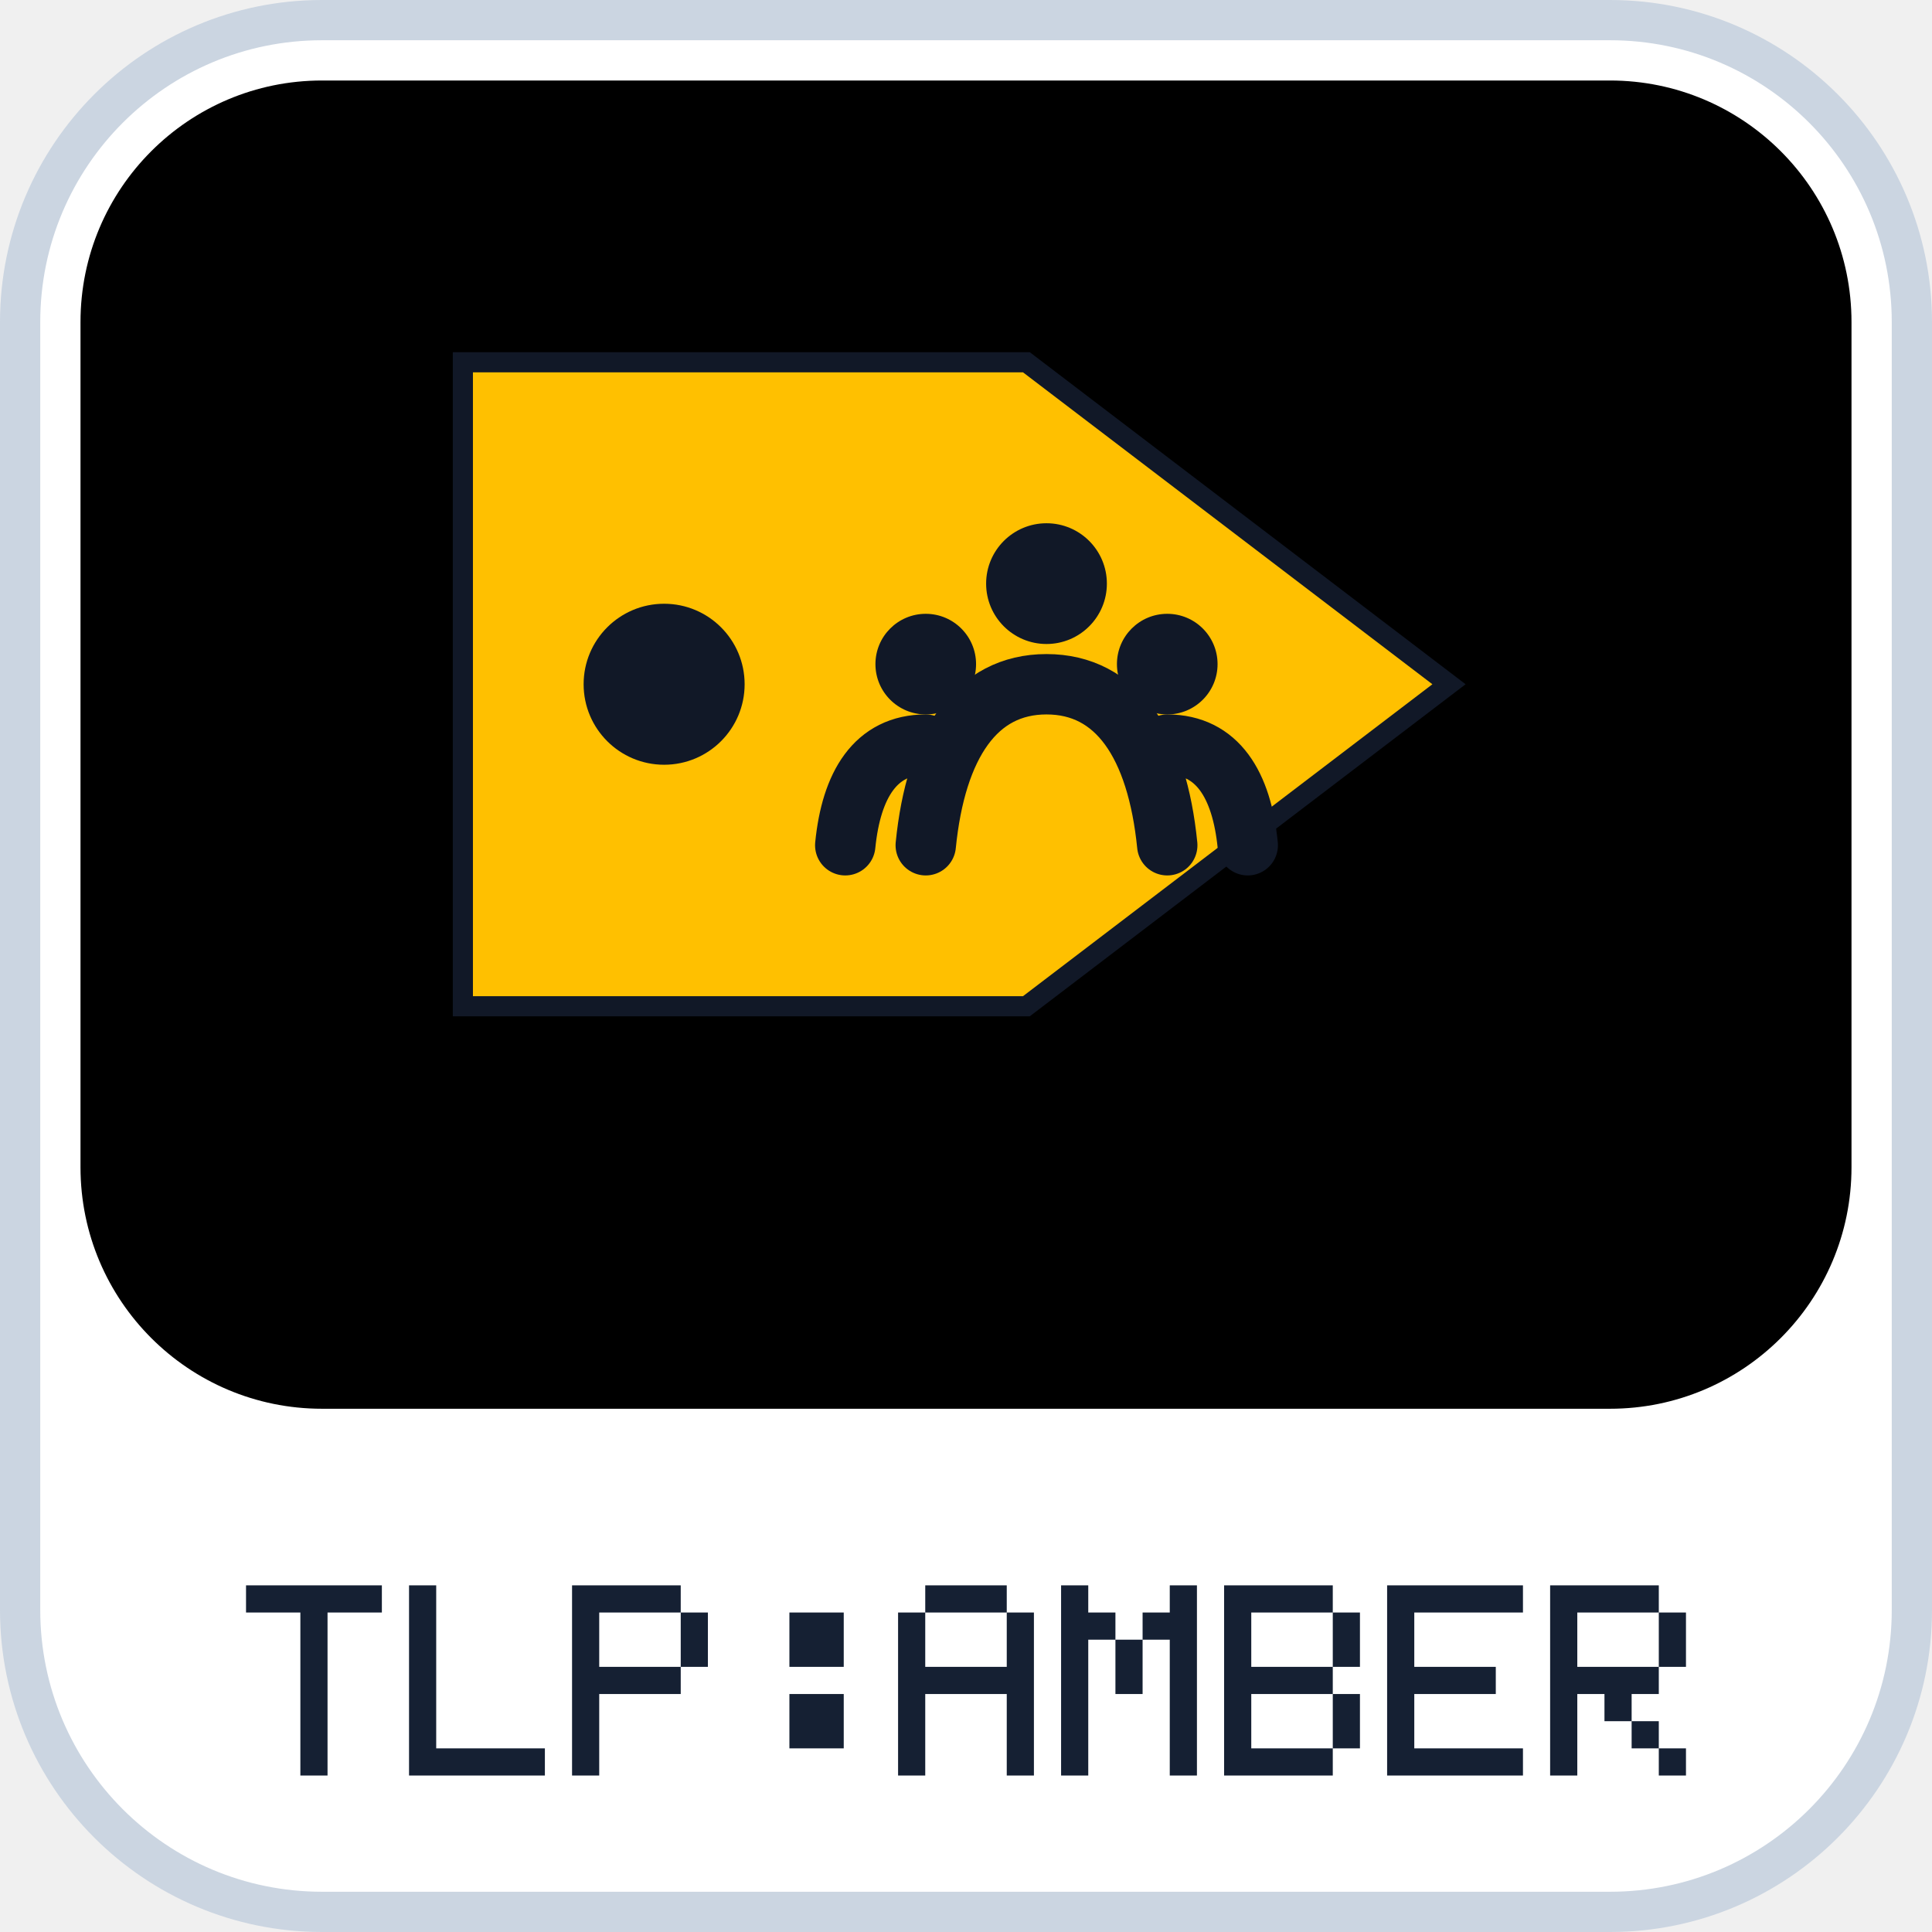
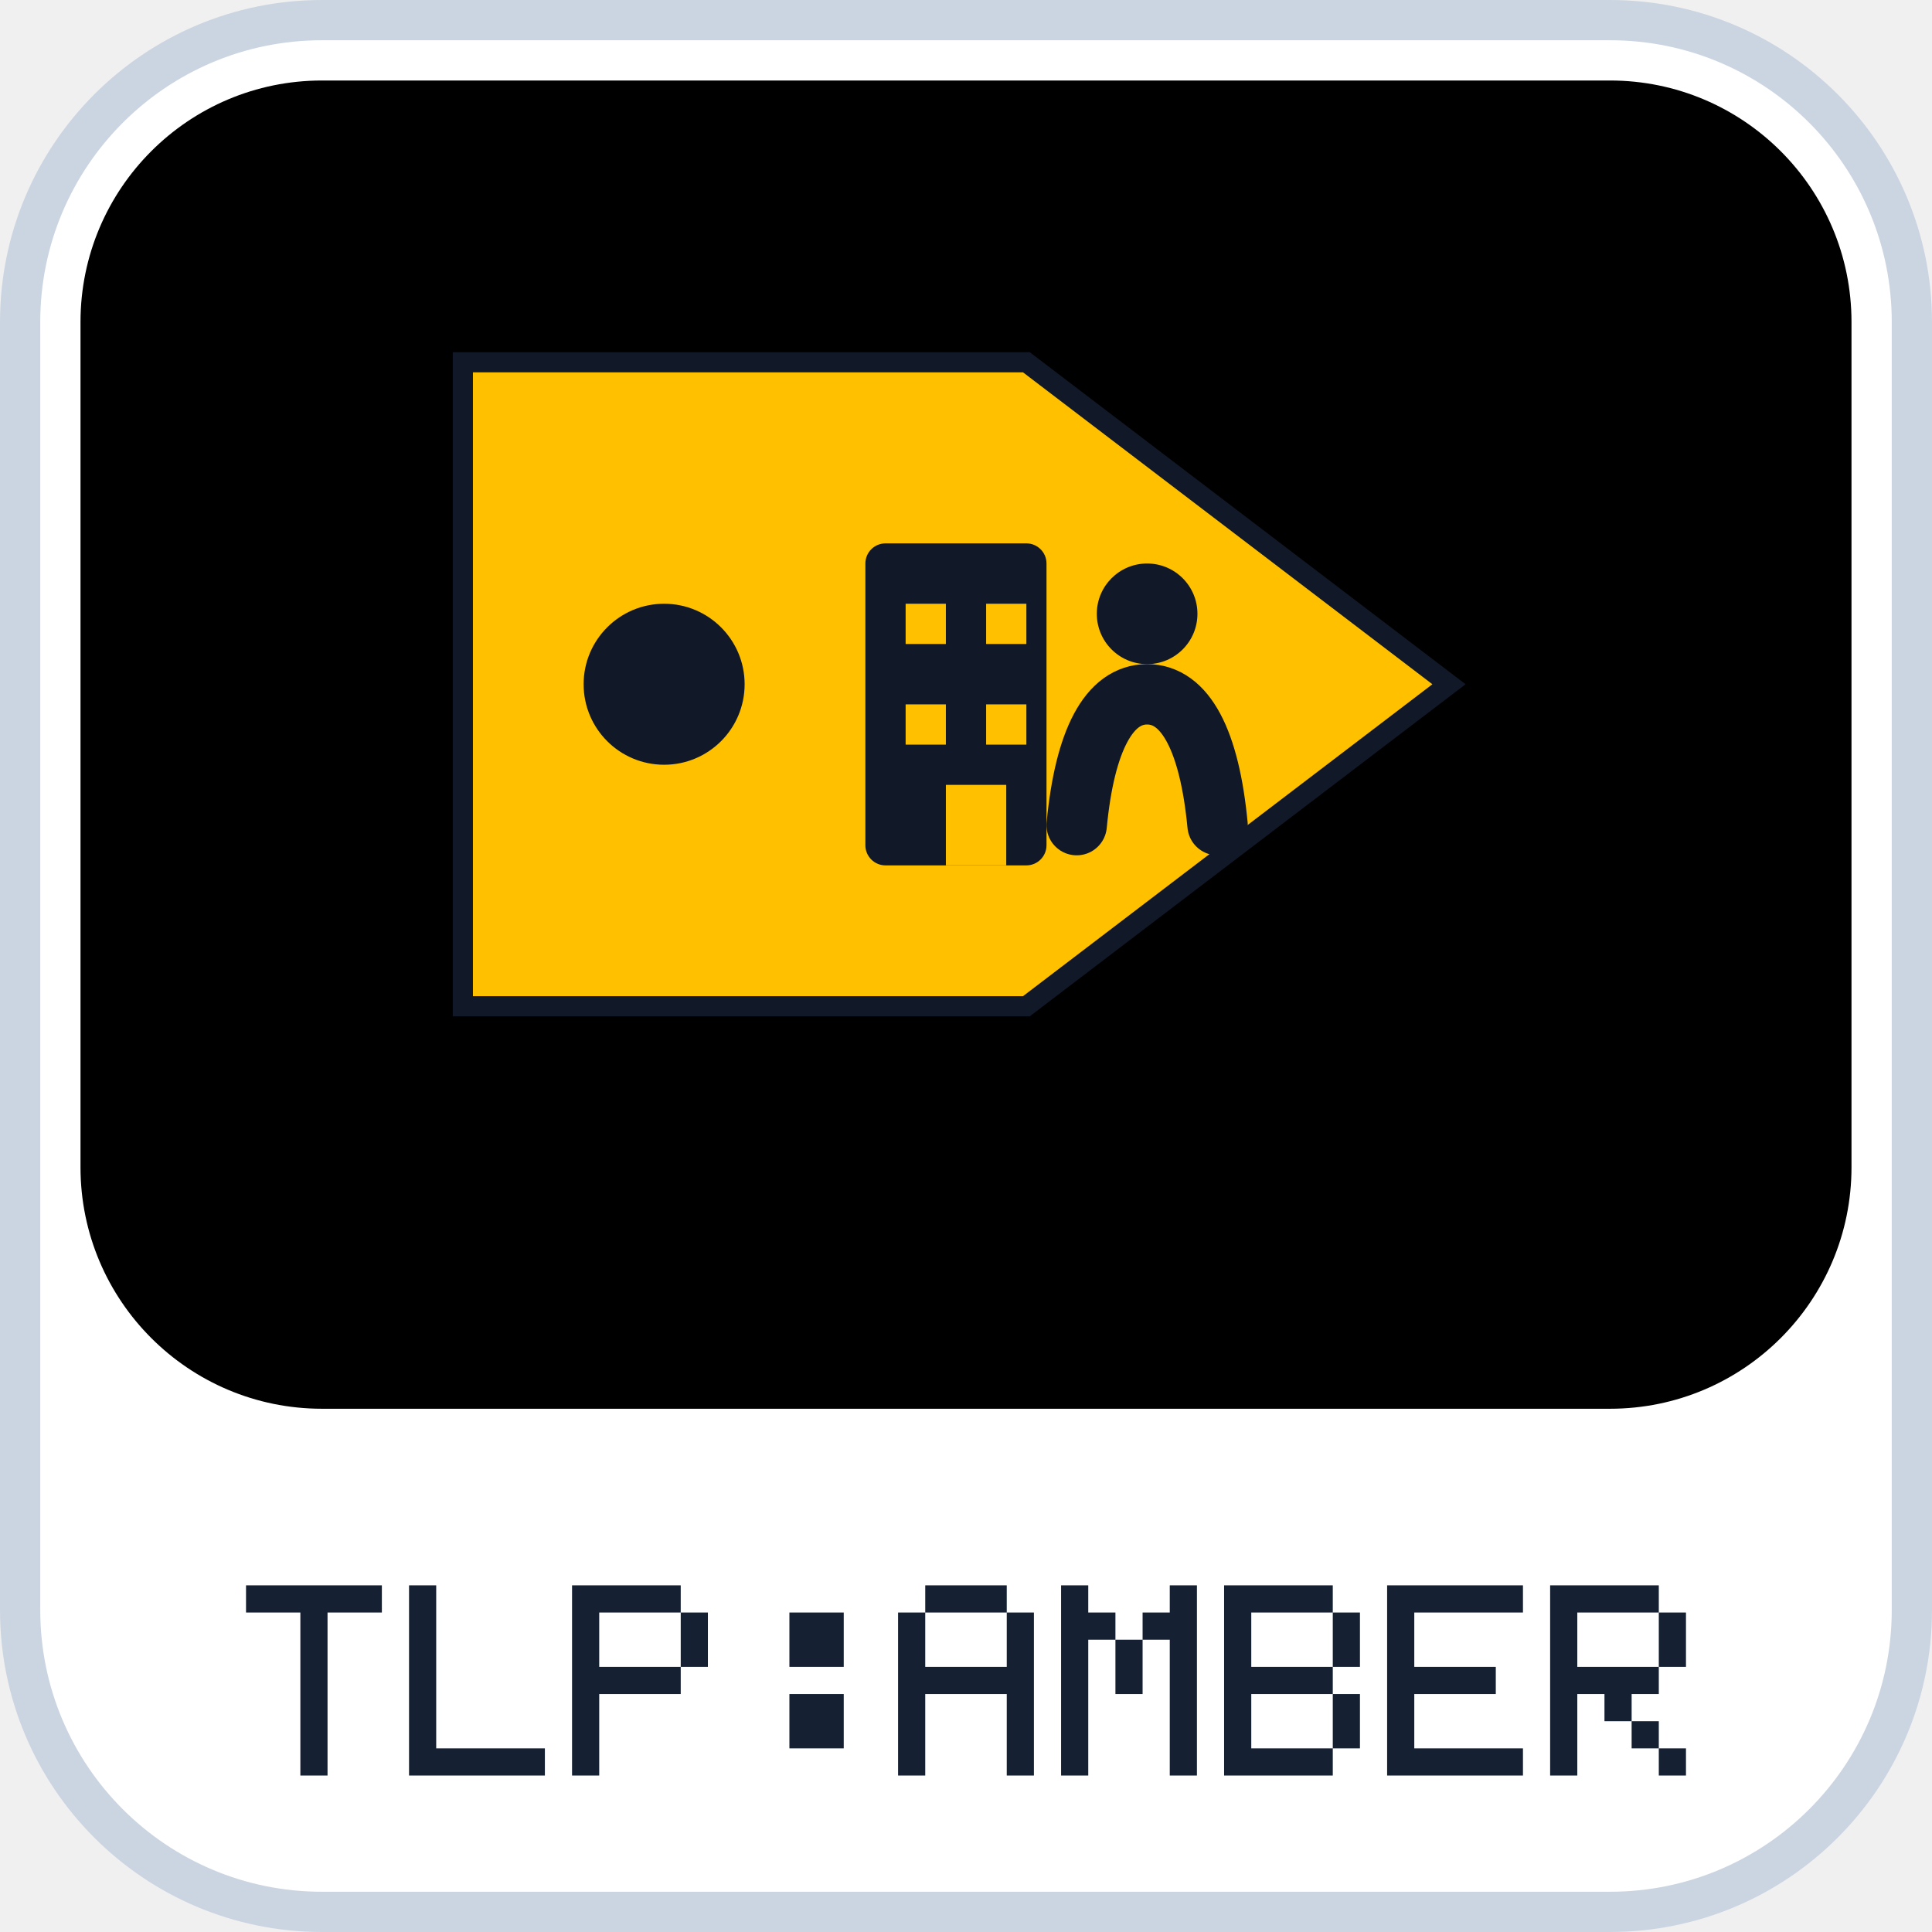
<svg xmlns="http://www.w3.org/2000/svg" viewBox="0 0 96 96" role="img" aria-label="TLP:AMBER labeled tile" focusable="false">
  <rect x="1" y="1" width="94" height="94" rx="15" fill="#FFFFFF" stroke="#CBD5E1" stroke-width="2" />
  <rect x="4" y="4" width="88" height="66" rx="12" fill="#000000" />
  <g transform="translate(16 2)">
    <path d="M7 16h28l21 16-21 16H7z" fill="#FFC000" stroke="#111827" />
    <circle cx="17" cy="32" r="4" fill="#111827" stroke="none" />
    <g fill="none" stroke="#111827" stroke-width="3" stroke-linecap="round" stroke-linejoin="round">
-       <circle cx="36" cy="27" r="3" fill="#111827" stroke="none" />
-       <circle cx="30" cy="31" r="2.5" fill="#111827" stroke="none" />
-       <circle cx="42" cy="31" r="2.5" fill="#111827" stroke="none" />
-       <path d="M30 40c.5-5 2.5-8 6-8s5.5 3 6 8M26 40c.3-3 1.5-5 4-5M46 40c-.3-3-1.5-5-4-5" />
+       <rect x="27" y="25" width="9" height="16" rx="1" fill="#111827" stroke="none" />
+       <rect x="29" y="28" width="2" height="2" fill="#FFC000" stroke="none" />
+       <rect x="33" y="28" width="2" height="2" fill="#FFC000" stroke="none" />
+       <rect x="29" y="33" width="2" height="2" fill="#FFC000" stroke="none" />
+       <rect x="33" y="33" width="2" height="2" fill="#FFC000" stroke="none" />
+       <rect x="31" y="37" width="3" height="4" fill="#FFC000" stroke="none" />
+       <circle cx="41" cy="28.5" r="2.5" fill="#111827" stroke="none" />
+       <path d="M37.5 39c.4-4.2 1.6-6.5 3.5-6.5s3.1 2.3 3.5 6.5" />
    </g>
  </g>
  <path data-label="TLP:AMBER" fill="#152033" stroke="none" d="M12.225 78.775h1.350v1.350h-1.350zM13.575 78.775h1.350v1.350h-1.350zM14.925 78.775h1.350v1.350h-1.350zM16.275 78.775h1.350v1.350h-1.350zM17.625 78.775h1.350v1.350h-1.350zM14.925 80.125h1.350v1.350h-1.350zM14.925 81.475h1.350v1.350h-1.350zM14.925 82.825h1.350v1.350h-1.350zM14.925 84.175h1.350v1.350h-1.350zM14.925 85.525h1.350v1.350h-1.350zM14.925 86.875h1.350v1.350h-1.350zM20.325 78.775h1.350v1.350h-1.350zM20.325 80.125h1.350v1.350h-1.350zM20.325 81.475h1.350v1.350h-1.350zM20.325 82.825h1.350v1.350h-1.350zM20.325 84.175h1.350v1.350h-1.350zM20.325 85.525h1.350v1.350h-1.350zM20.325 86.875h1.350v1.350h-1.350zM21.675 86.875h1.350v1.350h-1.350zM23.025 86.875h1.350v1.350h-1.350zM24.375 86.875h1.350v1.350h-1.350zM25.725 86.875h1.350v1.350h-1.350zM28.425 78.775h1.350v1.350h-1.350zM29.775 78.775h1.350v1.350h-1.350zM31.125 78.775h1.350v1.350h-1.350zM32.475 78.775h1.350v1.350h-1.350zM28.425 80.125h1.350v1.350h-1.350zM33.825 80.125h1.350v1.350h-1.350zM28.425 81.475h1.350v1.350h-1.350zM33.825 81.475h1.350v1.350h-1.350zM28.425 82.825h1.350v1.350h-1.350zM29.775 82.825h1.350v1.350h-1.350zM31.125 82.825h1.350v1.350h-1.350zM32.475 82.825h1.350v1.350h-1.350zM28.425 84.175h1.350v1.350h-1.350zM28.425 85.525h1.350v1.350h-1.350zM28.425 86.875h1.350v1.350h-1.350zM39.225 80.125h1.350v1.350h-1.350zM40.575 80.125h1.350v1.350h-1.350zM39.225 81.475h1.350v1.350h-1.350zM40.575 81.475h1.350v1.350h-1.350zM39.225 84.175h1.350v1.350h-1.350zM40.575 84.175h1.350v1.350h-1.350zM39.225 85.525h1.350v1.350h-1.350zM40.575 85.525h1.350v1.350h-1.350zM45.975 78.775h1.350v1.350h-1.350zM47.325 78.775h1.350v1.350h-1.350zM48.675 78.775h1.350v1.350h-1.350zM44.625 80.125h1.350v1.350h-1.350zM50.025 80.125h1.350v1.350h-1.350zM44.625 81.475h1.350v1.350h-1.350zM50.025 81.475h1.350v1.350h-1.350zM44.625 82.825h1.350v1.350h-1.350zM45.975 82.825h1.350v1.350h-1.350zM47.325 82.825h1.350v1.350h-1.350zM48.675 82.825h1.350v1.350h-1.350zM50.025 82.825h1.350v1.350h-1.350zM44.625 84.175h1.350v1.350h-1.350zM50.025 84.175h1.350v1.350h-1.350zM44.625 85.525h1.350v1.350h-1.350zM50.025 85.525h1.350v1.350h-1.350zM44.625 86.875h1.350v1.350h-1.350zM50.025 86.875h1.350v1.350h-1.350zM52.725 78.775h1.350v1.350h-1.350zM58.125 78.775h1.350v1.350h-1.350zM52.725 80.125h1.350v1.350h-1.350zM54.075 80.125h1.350v1.350h-1.350zM56.775 80.125h1.350v1.350h-1.350zM58.125 80.125h1.350v1.350h-1.350zM52.725 81.475h1.350v1.350h-1.350zM55.425 81.475h1.350v1.350h-1.350zM58.125 81.475h1.350v1.350h-1.350zM52.725 82.825h1.350v1.350h-1.350zM55.425 82.825h1.350v1.350h-1.350zM58.125 82.825h1.350v1.350h-1.350zM52.725 84.175h1.350v1.350h-1.350zM58.125 84.175h1.350v1.350h-1.350zM52.725 85.525h1.350v1.350h-1.350zM58.125 85.525h1.350v1.350h-1.350zM52.725 86.875h1.350v1.350h-1.350zM58.125 86.875h1.350v1.350h-1.350zM60.825 78.775h1.350v1.350h-1.350zM62.175 78.775h1.350v1.350h-1.350zM63.525 78.775h1.350v1.350h-1.350zM64.875 78.775h1.350v1.350h-1.350zM60.825 80.125h1.350v1.350h-1.350zM66.225 80.125h1.350v1.350h-1.350zM60.825 81.475h1.350v1.350h-1.350zM66.225 81.475h1.350v1.350h-1.350zM60.825 82.825h1.350v1.350h-1.350zM62.175 82.825h1.350v1.350h-1.350zM63.525 82.825h1.350v1.350h-1.350zM64.875 82.825h1.350v1.350h-1.350zM60.825 84.175h1.350v1.350h-1.350zM66.225 84.175h1.350v1.350h-1.350zM60.825 85.525h1.350v1.350h-1.350zM66.225 85.525h1.350v1.350h-1.350zM60.825 86.875h1.350v1.350h-1.350zM62.175 86.875h1.350v1.350h-1.350zM63.525 86.875h1.350v1.350h-1.350zM64.875 86.875h1.350v1.350h-1.350zM68.925 78.775h1.350v1.350h-1.350zM70.275 78.775h1.350v1.350h-1.350zM71.625 78.775h1.350v1.350h-1.350zM72.975 78.775h1.350v1.350h-1.350zM74.325 78.775h1.350v1.350h-1.350zM68.925 80.125h1.350v1.350h-1.350zM68.925 81.475h1.350v1.350h-1.350zM68.925 82.825h1.350v1.350h-1.350zM70.275 82.825h1.350v1.350h-1.350zM71.625 82.825h1.350v1.350h-1.350zM72.975 82.825h1.350v1.350h-1.350zM68.925 84.175h1.350v1.350h-1.350zM68.925 85.525h1.350v1.350h-1.350zM68.925 86.875h1.350v1.350h-1.350zM70.275 86.875h1.350v1.350h-1.350zM71.625 86.875h1.350v1.350h-1.350zM72.975 86.875h1.350v1.350h-1.350zM74.325 86.875h1.350v1.350h-1.350zM77.025 78.775h1.350v1.350h-1.350zM78.375 78.775h1.350v1.350h-1.350zM79.725 78.775h1.350v1.350h-1.350zM81.075 78.775h1.350v1.350h-1.350zM77.025 80.125h1.350v1.350h-1.350zM82.425 80.125h1.350v1.350h-1.350zM77.025 81.475h1.350v1.350h-1.350zM82.425 81.475h1.350v1.350h-1.350zM77.025 82.825h1.350v1.350h-1.350zM78.375 82.825h1.350v1.350h-1.350zM79.725 82.825h1.350v1.350h-1.350zM81.075 82.825h1.350v1.350h-1.350zM77.025 84.175h1.350v1.350h-1.350zM79.725 84.175h1.350v1.350h-1.350zM77.025 85.525h1.350v1.350h-1.350zM81.075 85.525h1.350v1.350h-1.350zM77.025 86.875h1.350v1.350h-1.350zM82.425 86.875h1.350v1.350h-1.350z" />
</svg>
